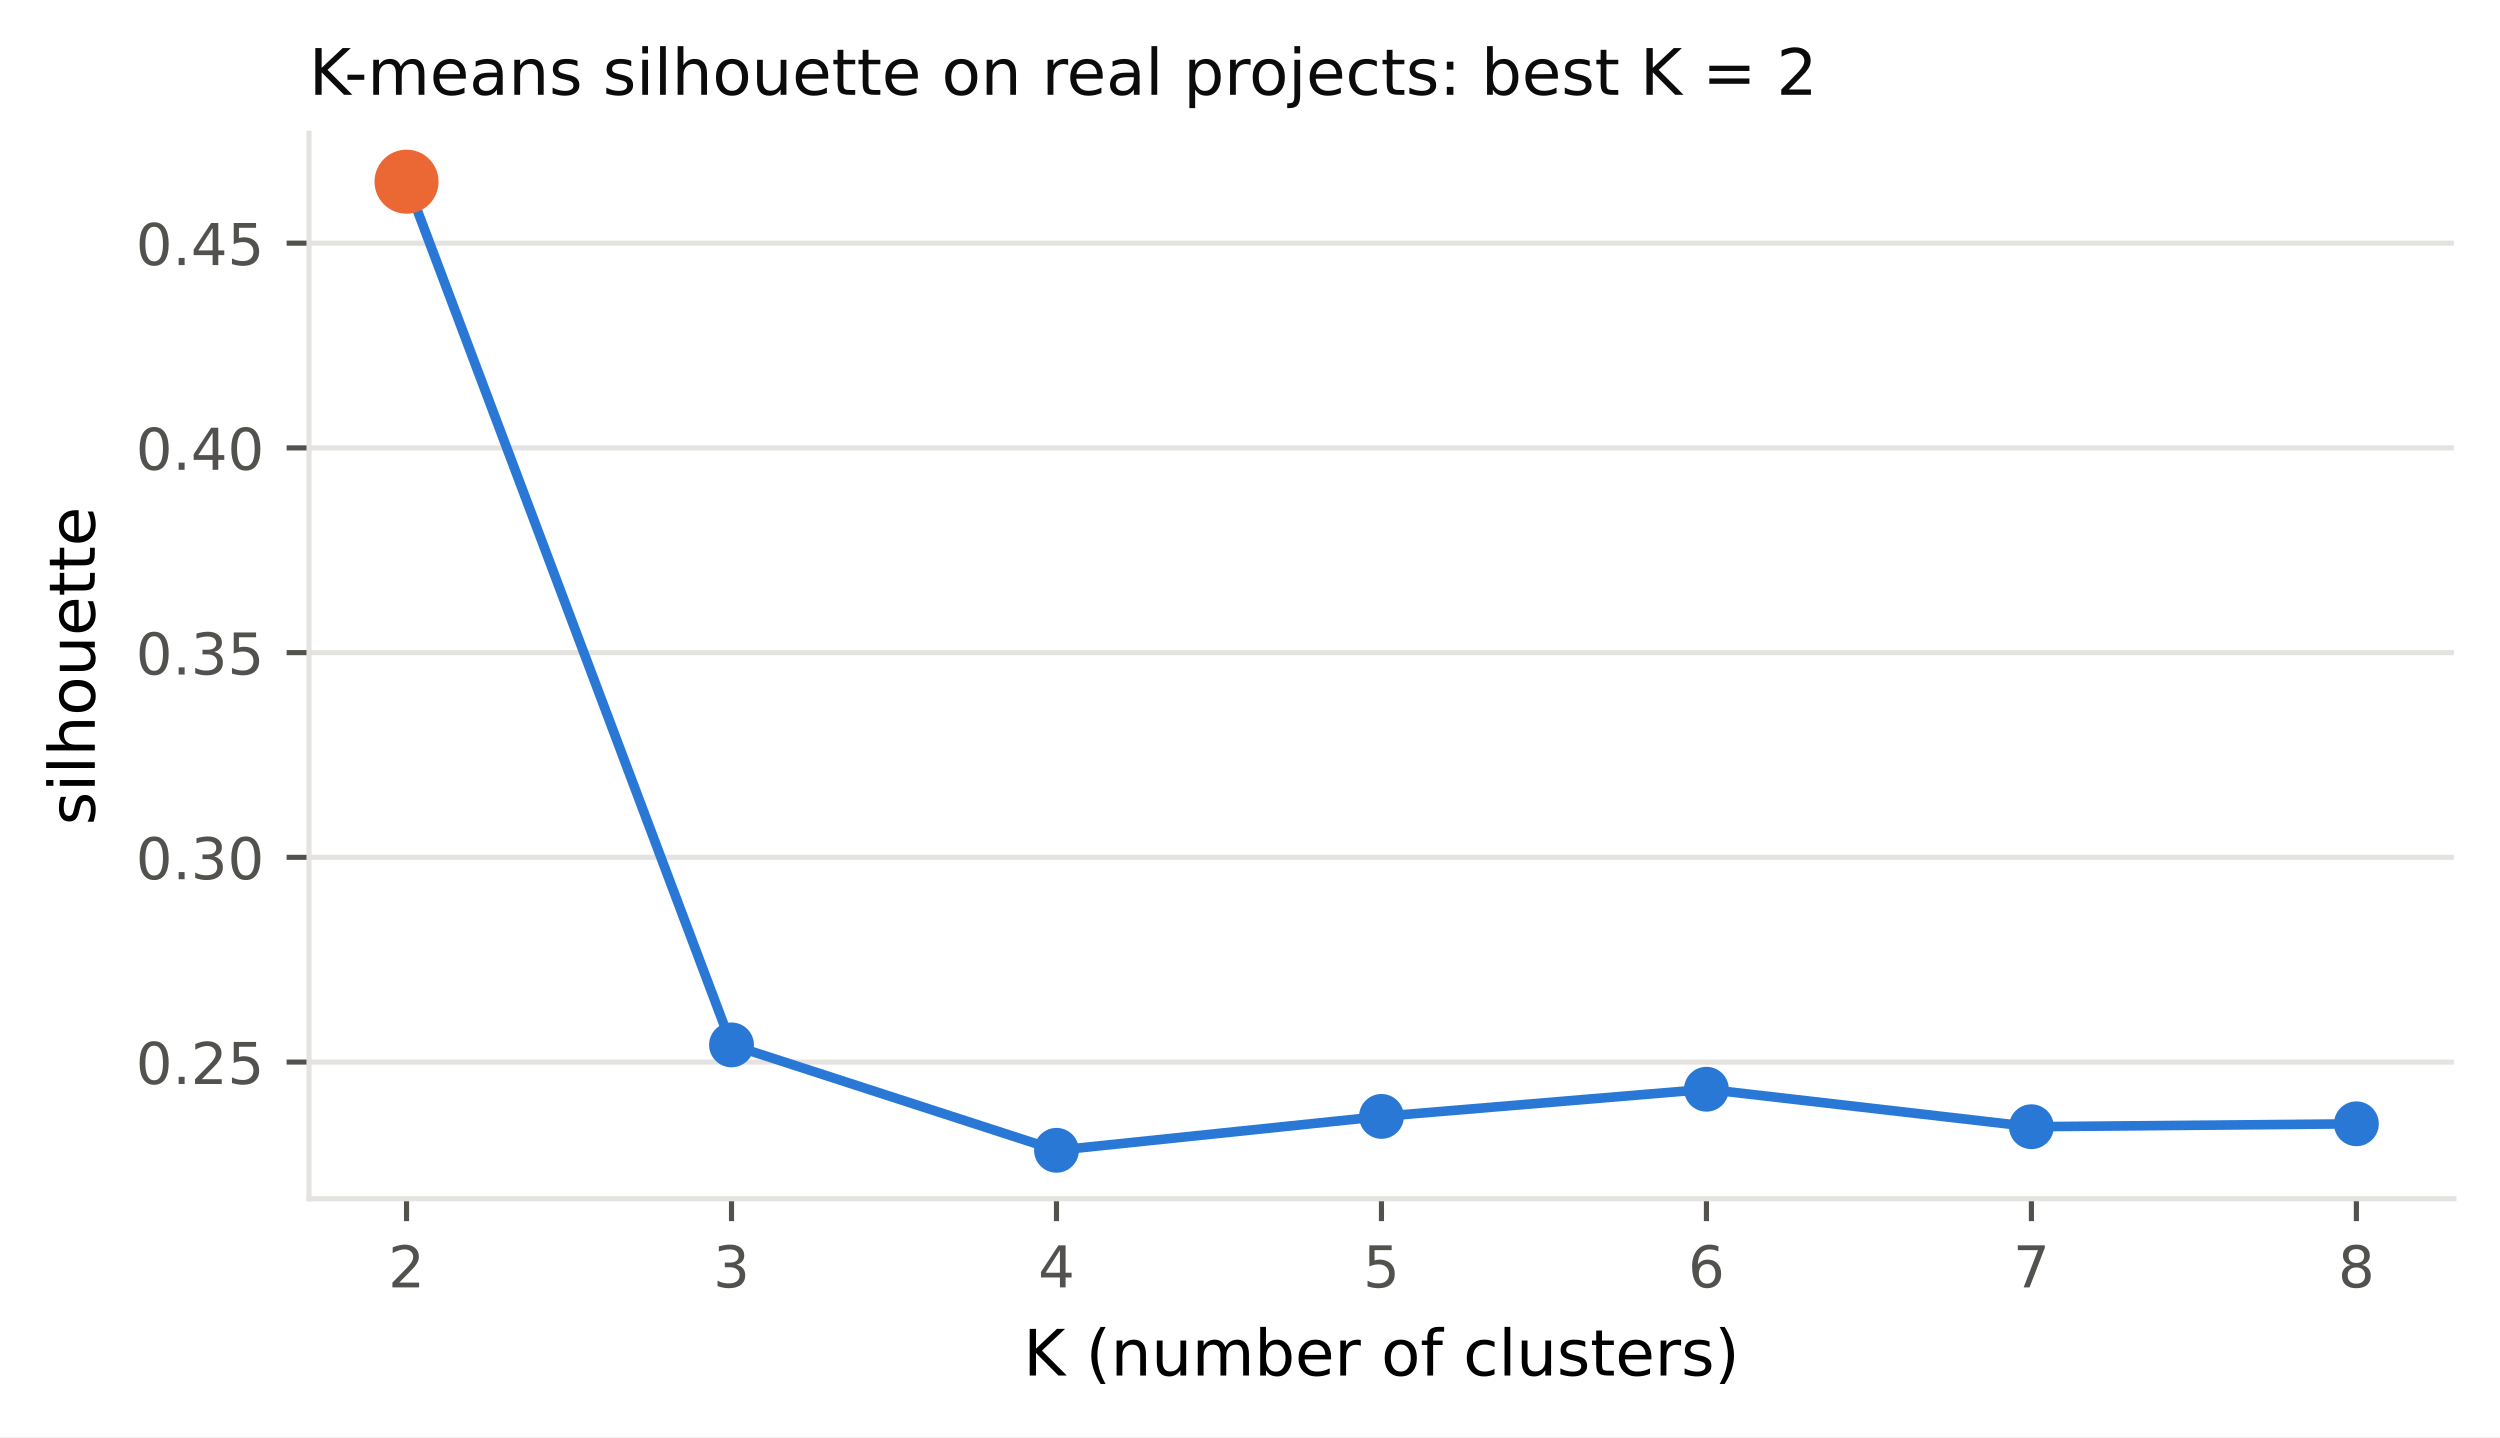
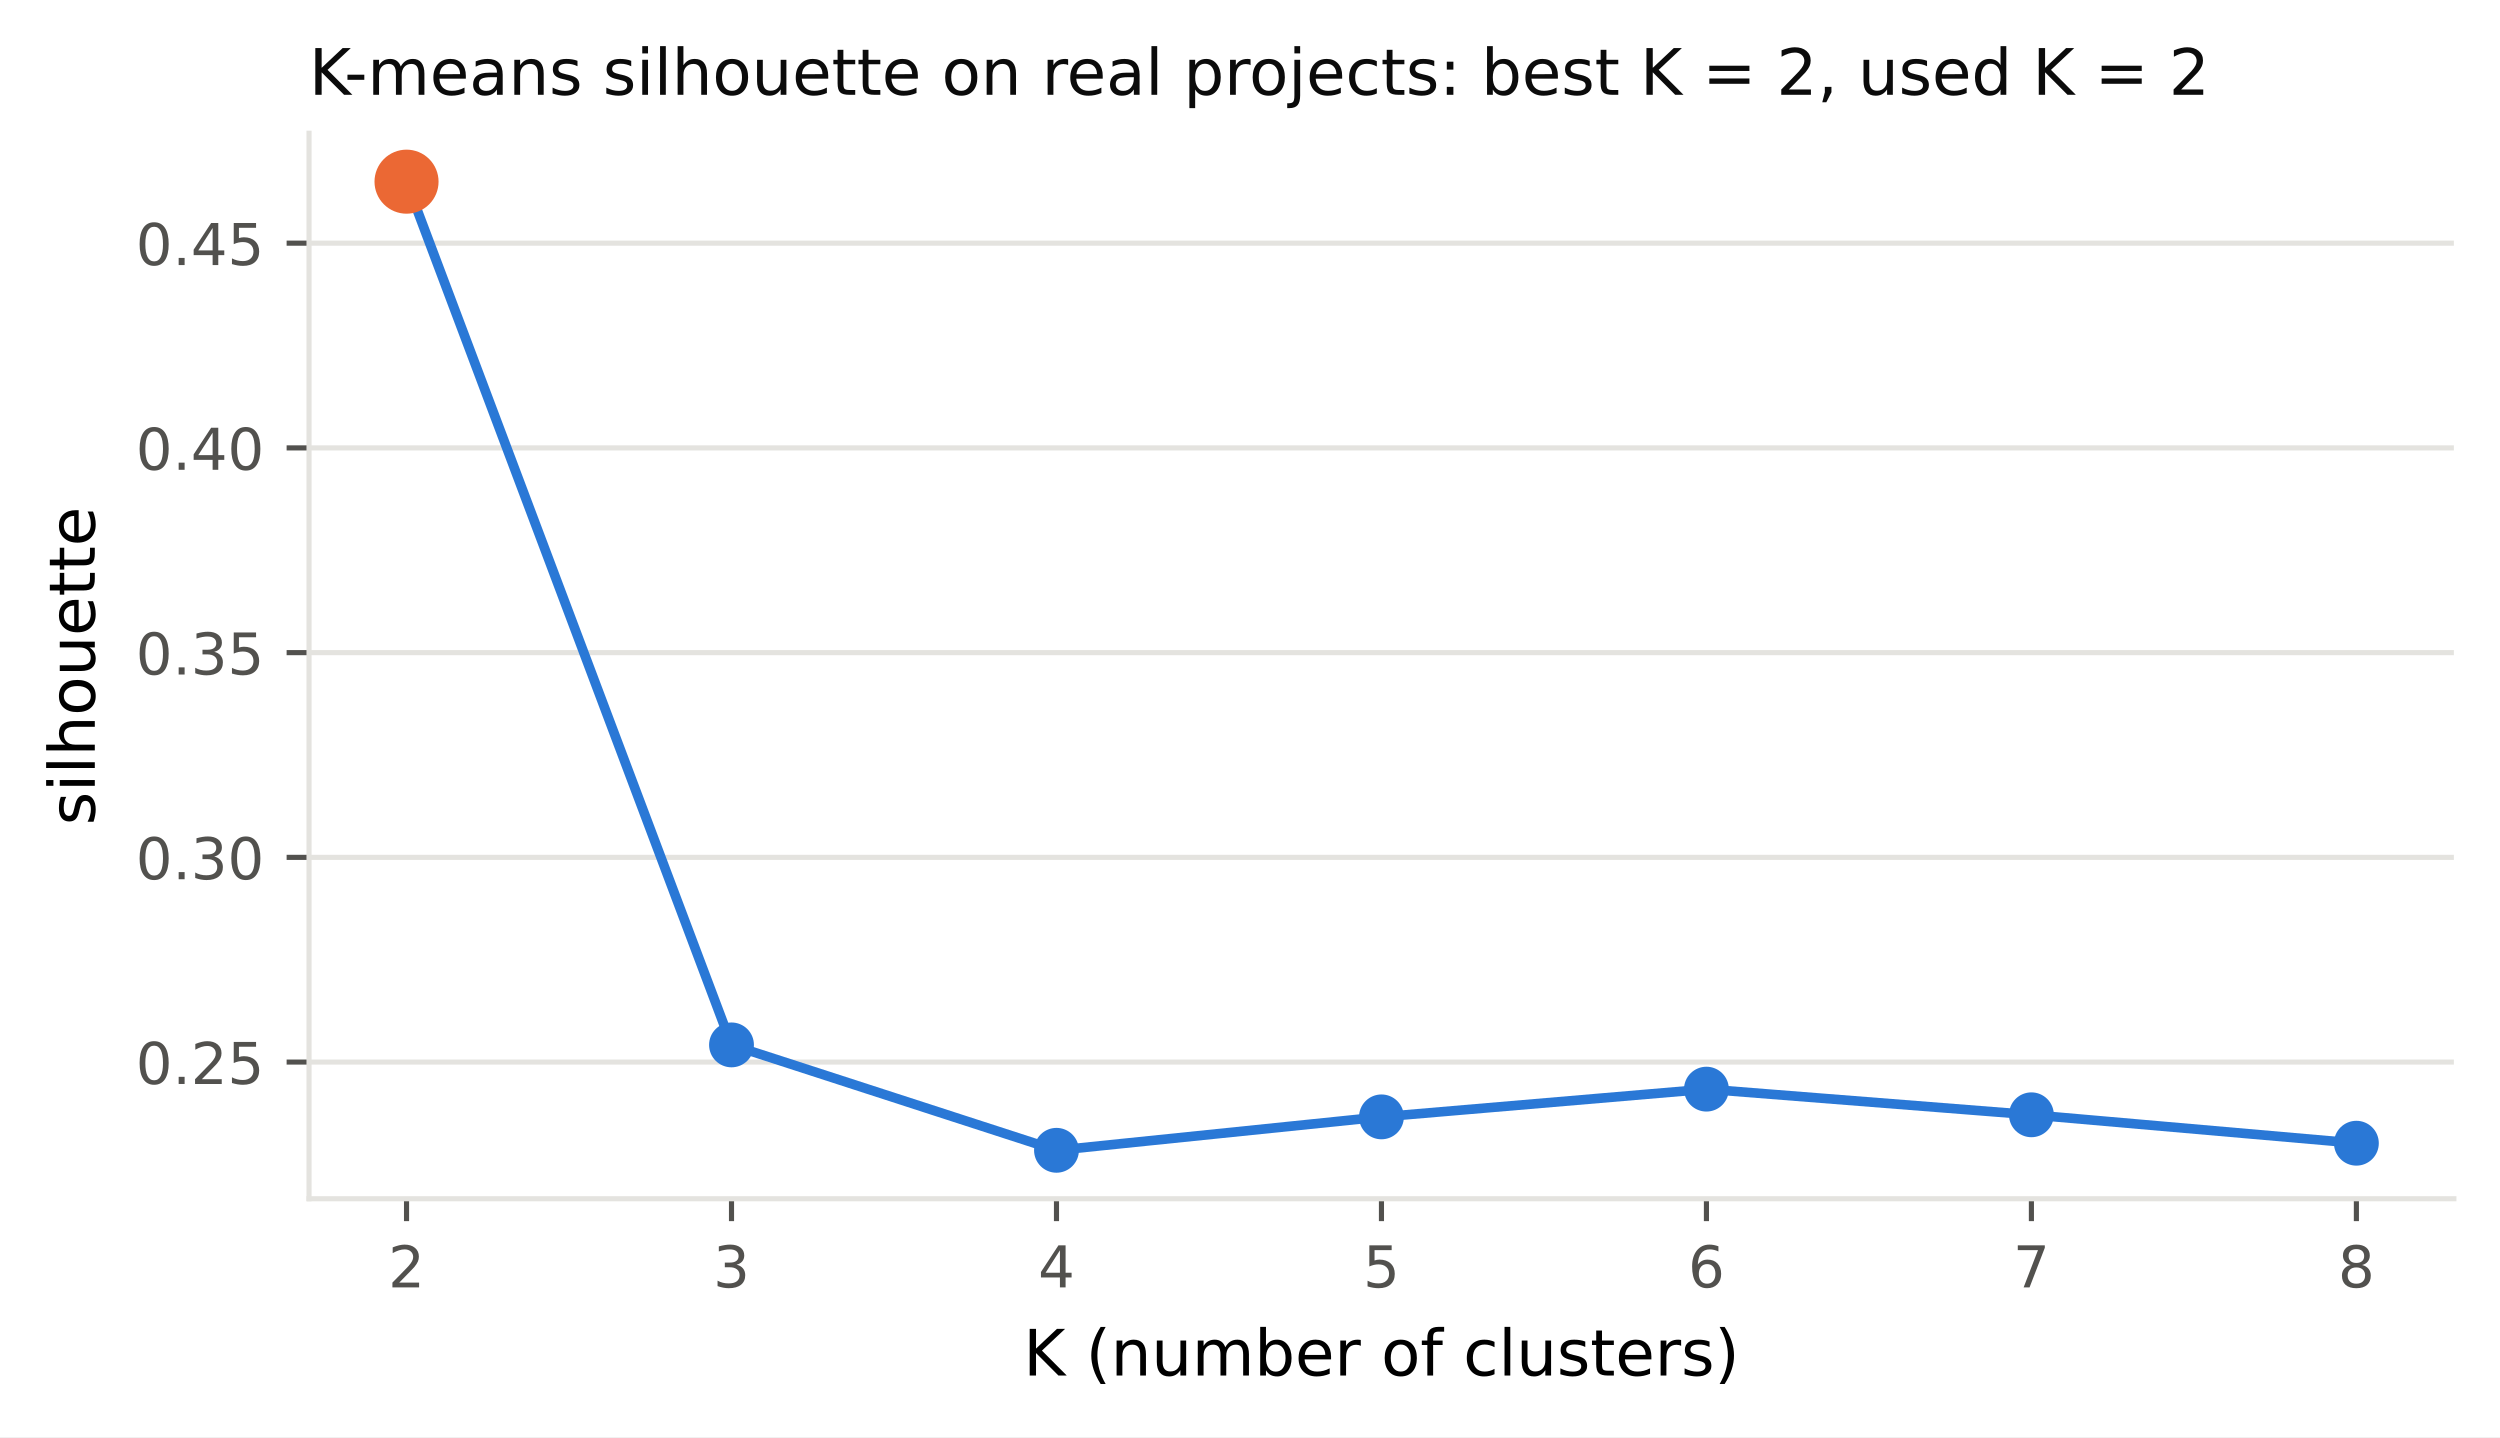
<svg xmlns="http://www.w3.org/2000/svg" xmlns:xlink="http://www.w3.org/1999/xlink" width="390.24pt" height="224.319pt" viewBox="0 0 390.24 224.319" version="1.1">
  <defs>
    <style type="text/css">*{stroke-linejoin: round; stroke-linecap: butt}</style>
  </defs>
  <g id="figure_1">
    <g id="patch_1">
      <path d="M 0 224.319  L 390.24 224.319  L 390.24 0  L 0 0  z " style="fill: #ffffff" />
    </g>
    <g id="axes_1">
      <g id="patch_2">
        <path d="M 48.24 187.118  L 383.04 187.118  L 383.04 20.798  L 48.24 20.798  z " style="fill: #ffffff" />
      </g>
      <g id="matplotlib.axis_1">
        <g id="xtick_1">
          <g id="line2d_1">
            <defs>
-               <path id="m87bf183a02" d="M 0 0  L 0 3.5  " style="stroke: #52514e; stroke-width: 0.8" />
+               <path id="m4f04b8b44d" d="M 0 0  L 0 3.5  " style="stroke: #52514e; stroke-width: 0.8" />
            </defs>
            <g>
-               <use xlink:href="#m87bf183a02" x="63.458" y="187.118" style="fill: #52514e; stroke: #52514e; stroke-width: 0.8" />
+               <use xlink:href="#m4f04b8b44d" x="63.458" y="187.118" style="fill: #52514e; stroke: #52514e; stroke-width: 0.8" />
            </g>
          </g>
          <g id="text_1">
            <g style="fill: #52514e" transform="translate(60.5949 200.9563) scale(0.09 -0.09)">
              <defs>
                <path id="DejaVuSans-15" d="M 1228 531  L 3431 531  L 3431 0  L 469 0  L 469 531  Q 828 903 1448 1529  Q 2069 2156 2228 2338  Q 2531 2678 2651 2914  Q 2772 3150 2772 3378  Q 2772 3750 2511 3984  Q 2250 4219 1831 4219  Q 1534 4219 1204 4116  Q 875 4013 500 3803  L 500 4441  Q 881 4594 1212 4672  Q 1544 4750 1819 4750  Q 2544 4750 2975 4387  Q 3406 4025 3406 3419  Q 3406 3131 3298 2873  Q 3191 2616 2906 2266  Q 2828 2175 2409 1742  Q 1991 1309 1228 531  z " transform="scale(0.015625)" />
              </defs>
              <use xlink:href="#DejaVuSans-15" />
            </g>
          </g>
        </g>
        <g id="xtick_2">
          <g id="line2d_2">
            <g>
-               <use xlink:href="#m87bf183a02" x="114.185" y="187.118" style="fill: #52514e; stroke: #52514e; stroke-width: 0.8" />
+               <use xlink:href="#m4f04b8b44d" x="114.185" y="187.118" style="fill: #52514e; stroke: #52514e; stroke-width: 0.8" />
            </g>
          </g>
          <g id="text_2">
            <g style="fill: #52514e" transform="translate(111.3222 200.9563) scale(0.09 -0.09)">
              <defs>
                <path id="DejaVuSans-16" d="M 2597 2516  Q 3050 2419 3304 2112  Q 3559 1806 3559 1356  Q 3559 666 3084 287  Q 2609 -91 1734 -91  Q 1441 -91 1130 -33  Q 819 25 488 141  L 488 750  Q 750 597 1062 519  Q 1375 441 1716 441  Q 2309 441 2620 675  Q 2931 909 2931 1356  Q 2931 1769 2642 2001  Q 2353 2234 1838 2234  L 1294 2234  L 1294 2753  L 1863 2753  Q 2328 2753 2575 2939  Q 2822 3125 2822 3475  Q 2822 3834 2567 4026  Q 2313 4219 1838 4219  Q 1578 4219 1281 4162  Q 984 4106 628 3988  L 628 4550  Q 988 4650 1302 4700  Q 1616 4750 1894 4750  Q 2613 4750 3031 4423  Q 3450 4097 3450 3541  Q 3450 3153 3228 2886  Q 3006 2619 2597 2516  z " transform="scale(0.015625)" />
              </defs>
              <use xlink:href="#DejaVuSans-16" />
            </g>
          </g>
        </g>
        <g id="xtick_3">
          <g id="line2d_3">
            <g>
-               <use xlink:href="#m87bf183a02" x="164.913" y="187.118" style="fill: #52514e; stroke: #52514e; stroke-width: 0.8" />
+               <use xlink:href="#m4f04b8b44d" x="164.913" y="187.118" style="fill: #52514e; stroke: #52514e; stroke-width: 0.8" />
            </g>
          </g>
          <g id="text_3">
            <g style="fill: #52514e" transform="translate(162.0494 200.9563) scale(0.09 -0.09)">
              <defs>
                <path id="DejaVuSans-17" d="M 2419 4116  L 825 1625  L 2419 1625  L 2419 4116  z M 2253 4666  L 3047 4666  L 3047 1625  L 3713 1625  L 3713 1100  L 3047 1100  L 3047 0  L 2419 0  L 2419 1100  L 313 1100  L 313 1709  L 2253 4666  z " transform="scale(0.015625)" />
              </defs>
              <use xlink:href="#DejaVuSans-17" />
            </g>
          </g>
        </g>
        <g id="xtick_4">
          <g id="line2d_4">
            <g>
-               <use xlink:href="#m87bf183a02" x="215.64" y="187.118" style="fill: #52514e; stroke: #52514e; stroke-width: 0.8" />
+               <use xlink:href="#m4f04b8b44d" x="215.64" y="187.118" style="fill: #52514e; stroke: #52514e; stroke-width: 0.8" />
            </g>
          </g>
          <g id="text_4">
            <g style="fill: #52514e" transform="translate(212.7767 200.9563) scale(0.09 -0.09)">
              <defs>
                <path id="DejaVuSans-18" d="M 691 4666  L 3169 4666  L 3169 4134  L 1269 4134  L 1269 2991  Q 1406 3038 1543 3061  Q 1681 3084 1819 3084  Q 2600 3084 3056 2656  Q 3513 2228 3513 1497  Q 3513 744 3044 326  Q 2575 -91 1722 -91  Q 1428 -91 1123 -41  Q 819 9 494 109  L 494 744  Q 775 591 1075 516  Q 1375 441 1709 441  Q 2250 441 2565 725  Q 2881 1009 2881 1497  Q 2881 1984 2565 2268  Q 2250 2553 1709 2553  Q 1456 2553 1204 2497  Q 953 2441 691 2322  L 691 4666  z " transform="scale(0.015625)" />
              </defs>
              <use xlink:href="#DejaVuSans-18" />
            </g>
          </g>
        </g>
        <g id="xtick_5">
          <g id="line2d_5">
            <g>
-               <use xlink:href="#m87bf183a02" x="266.367" y="187.118" style="fill: #52514e; stroke: #52514e; stroke-width: 0.8" />
+               <use xlink:href="#m4f04b8b44d" x="266.367" y="187.118" style="fill: #52514e; stroke: #52514e; stroke-width: 0.8" />
            </g>
          </g>
          <g id="text_5">
            <g style="fill: #52514e" transform="translate(263.504 200.9563) scale(0.09 -0.09)">
              <defs>
                <path id="DejaVuSans-19" d="M 2113 2584  Q 1688 2584 1439 2293  Q 1191 2003 1191 1497  Q 1191 994 1439 701  Q 1688 409 2113 409  Q 2538 409 2786 701  Q 3034 994 3034 1497  Q 3034 2003 2786 2293  Q 2538 2584 2113 2584  z M 3366 4563  L 3366 3988  Q 3128 4100 2886 4159  Q 2644 4219 2406 4219  Q 1781 4219 1451 3797  Q 1122 3375 1075 2522  Q 1259 2794 1537 2939  Q 1816 3084 2150 3084  Q 2853 3084 3261 2657  Q 3669 2231 3669 1497  Q 3669 778 3244 343  Q 2819 -91 2113 -91  Q 1303 -91 875 529  Q 447 1150 447 2328  Q 447 3434 972 4092  Q 1497 4750 2381 4750  Q 2619 4750 2861 4703  Q 3103 4656 3366 4563  z " transform="scale(0.015625)" />
              </defs>
              <use xlink:href="#DejaVuSans-19" />
            </g>
          </g>
        </g>
        <g id="xtick_6">
          <g id="line2d_6">
            <g>
-               <use xlink:href="#m87bf183a02" x="317.094" y="187.118" style="fill: #52514e; stroke: #52514e; stroke-width: 0.8" />
+               <use xlink:href="#m4f04b8b44d" x="317.094" y="187.118" style="fill: #52514e; stroke: #52514e; stroke-width: 0.8" />
            </g>
          </g>
          <g id="text_6">
            <g style="fill: #52514e" transform="translate(314.2313 200.9563) scale(0.09 -0.09)">
              <defs>
                <path id="DejaVuSans-1a" d="M 525 4666  L 3525 4666  L 3525 4397  L 1831 0  L 1172 0  L 2766 4134  L 525 4134  L 525 4666  z " transform="scale(0.015625)" />
              </defs>
              <use xlink:href="#DejaVuSans-1a" />
            </g>
          </g>
        </g>
        <g id="xtick_7">
          <g id="line2d_7">
            <g>
-               <use xlink:href="#m87bf183a02" x="367.822" y="187.118" style="fill: #52514e; stroke: #52514e; stroke-width: 0.8" />
+               <use xlink:href="#m4f04b8b44d" x="367.822" y="187.118" style="fill: #52514e; stroke: #52514e; stroke-width: 0.8" />
            </g>
          </g>
          <g id="text_7">
            <g style="fill: #52514e" transform="translate(364.9585 200.9563) scale(0.09 -0.09)">
              <defs>
                <path id="DejaVuSans-1b" d="M 2034 2216  Q 1584 2216 1326 1975  Q 1069 1734 1069 1313  Q 1069 891 1326 650  Q 1584 409 2034 409  Q 2484 409 2743 651  Q 3003 894 3003 1313  Q 3003 1734 2745 1975  Q 2488 2216 2034 2216  z M 1403 2484  Q 997 2584 770 2862  Q 544 3141 544 3541  Q 544 4100 942 4425  Q 1341 4750 2034 4750  Q 2731 4750 3128 4425  Q 3525 4100 3525 3541  Q 3525 3141 3298 2862  Q 3072 2584 2669 2484  Q 3125 2378 3379 2068  Q 3634 1759 3634 1313  Q 3634 634 3220 271  Q 2806 -91 2034 -91  Q 1263 -91 848 271  Q 434 634 434 1313  Q 434 1759 690 2068  Q 947 2378 1403 2484  z M 1172 3481  Q 1172 3119 1398 2916  Q 1625 2713 2034 2713  Q 2441 2713 2670 2916  Q 2900 3119 2900 3481  Q 2900 3844 2670 4047  Q 2441 4250 2034 4250  Q 1625 4250 1398 4047  Q 1172 3844 1172 3481  z " transform="scale(0.015625)" />
              </defs>
              <use xlink:href="#DejaVuSans-1b" />
            </g>
          </g>
        </g>
        <g id="text_8">
          <g transform="translate(159.75 214.7169) scale(0.1 -0.1)">
            <defs>
              <path id="DejaVuSans-2e" d="M 628 4666  L 1259 4666  L 1259 2694  L 3353 4666  L 4166 4666  L 1850 2491  L 4331 0  L 3500 0  L 1259 2247  L 1259 0  L 628 0  L 628 4666  z " transform="scale(0.015625)" />
              <path id="DejaVuSans-3" transform="scale(0.015625)" />
              <path id="DejaVuSans-b" d="M 1984 4856  Q 1566 4138 1362 3434  Q 1159 2731 1159 2009  Q 1159 1288 1364 580  Q 1569 -128 1984 -844  L 1484 -844  Q 1016 -109 783 600  Q 550 1309 550 2009  Q 550 2706 781 3412  Q 1013 4119 1484 4856  L 1984 4856  z " transform="scale(0.015625)" />
              <path id="DejaVuSans-51" d="M 3513 2113  L 3513 0  L 2938 0  L 2938 2094  Q 2938 2591 2744 2837  Q 2550 3084 2163 3084  Q 1697 3084 1428 2787  Q 1159 2491 1159 1978  L 1159 0  L 581 0  L 581 3500  L 1159 3500  L 1159 2956  Q 1366 3272 1645 3428  Q 1925 3584 2291 3584  Q 2894 3584 3203 3211  Q 3513 2838 3513 2113  z " transform="scale(0.015625)" />
              <path id="DejaVuSans-58" d="M 544 1381  L 544 3500  L 1119 3500  L 1119 1403  Q 1119 906 1312 657  Q 1506 409 1894 409  Q 2359 409 2629 706  Q 2900 1003 2900 1516  L 2900 3500  L 3475 3500  L 3475 0  L 2900 0  L 2900 538  Q 2691 219 2414 64  Q 2138 -91 1772 -91  Q 1169 -91 856 284  Q 544 659 544 1381  z M 1991 3584  L 1991 3584  z " transform="scale(0.015625)" />
              <path id="DejaVuSans-50" d="M 3328 2828  Q 3544 3216 3844 3400  Q 4144 3584 4550 3584  Q 5097 3584 5394 3201  Q 5691 2819 5691 2113  L 5691 0  L 5113 0  L 5113 2094  Q 5113 2597 4934 2840  Q 4756 3084 4391 3084  Q 3944 3084 3684 2787  Q 3425 2491 3425 1978  L 3425 0  L 2847 0  L 2847 2094  Q 2847 2600 2669 2842  Q 2491 3084 2119 3084  Q 1678 3084 1418 2786  Q 1159 2488 1159 1978  L 1159 0  L 581 0  L 581 3500  L 1159 3500  L 1159 2956  Q 1356 3278 1631 3431  Q 1906 3584 2284 3584  Q 2666 3584 2933 3390  Q 3200 3197 3328 2828  z " transform="scale(0.015625)" />
              <path id="DejaVuSans-45" d="M 3116 1747  Q 3116 2381 2855 2742  Q 2594 3103 2138 3103  Q 1681 3103 1420 2742  Q 1159 2381 1159 1747  Q 1159 1113 1420 752  Q 1681 391 2138 391  Q 2594 391 2855 752  Q 3116 1113 3116 1747  z M 1159 2969  Q 1341 3281 1617 3432  Q 1894 3584 2278 3584  Q 2916 3584 3314 3078  Q 3713 2572 3713 1747  Q 3713 922 3314 415  Q 2916 -91 2278 -91  Q 1894 -91 1617 61  Q 1341 213 1159 525  L 1159 0  L 581 0  L 581 4863  L 1159 4863  L 1159 2969  z " transform="scale(0.015625)" />
              <path id="DejaVuSans-48" d="M 3597 1894  L 3597 1613  L 953 1613  Q 991 1019 1311 708  Q 1631 397 2203 397  Q 2534 397 2845 478  Q 3156 559 3463 722  L 3463 178  Q 3153 47 2828 -22  Q 2503 -91 2169 -91  Q 1331 -91 842 396  Q 353 884 353 1716  Q 353 2575 817 3079  Q 1281 3584 2069 3584  Q 2775 3584 3186 3129  Q 3597 2675 3597 1894  z M 3022 2063  Q 3016 2534 2758 2815  Q 2500 3097 2075 3097  Q 1594 3097 1305 2825  Q 1016 2553 972 2059  L 3022 2063  z " transform="scale(0.015625)" />
              <path id="DejaVuSans-55" d="M 2631 2963  Q 2534 3019 2420 3045  Q 2306 3072 2169 3072  Q 1681 3072 1420 2755  Q 1159 2438 1159 1844  L 1159 0  L 581 0  L 581 3500  L 1159 3500  L 1159 2956  Q 1341 3275 1631 3429  Q 1922 3584 2338 3584  Q 2397 3584 2469 3576  Q 2541 3569 2628 3553  L 2631 2963  z " transform="scale(0.015625)" />
              <path id="DejaVuSans-52" d="M 1959 3097  Q 1497 3097 1228 2736  Q 959 2375 959 1747  Q 959 1119 1226 758  Q 1494 397 1959 397  Q 2419 397 2687 759  Q 2956 1122 2956 1747  Q 2956 2369 2687 2733  Q 2419 3097 1959 3097  z M 1959 3584  Q 2709 3584 3137 3096  Q 3566 2609 3566 1747  Q 3566 888 3137 398  Q 2709 -91 1959 -91  Q 1206 -91 779 398  Q 353 888 353 1747  Q 353 2609 779 3096  Q 1206 3584 1959 3584  z " transform="scale(0.015625)" />
              <path id="DejaVuSans-49" d="M 2375 4863  L 2375 4384  L 1825 4384  Q 1516 4384 1395 4259  Q 1275 4134 1275 3809  L 1275 3500  L 2222 3500  L 2222 3053  L 1275 3053  L 1275 0  L 697 0  L 697 3053  L 147 3053  L 147 3500  L 697 3500  L 697 3744  Q 697 4328 969 4595  Q 1241 4863 1831 4863  L 2375 4863  z " transform="scale(0.015625)" />
              <path id="DejaVuSans-46" d="M 3122 3366  L 3122 2828  Q 2878 2963 2633 3030  Q 2388 3097 2138 3097  Q 1578 3097 1268 2742  Q 959 2388 959 1747  Q 959 1106 1268 751  Q 1578 397 2138 397  Q 2388 397 2633 464  Q 2878 531 3122 666  L 3122 134  Q 2881 22 2623 -34  Q 2366 -91 2075 -91  Q 1284 -91 818 406  Q 353 903 353 1747  Q 353 2603 823 3093  Q 1294 3584 2113 3584  Q 2378 3584 2631 3529  Q 2884 3475 3122 3366  z " transform="scale(0.015625)" />
              <path id="DejaVuSans-4f" d="M 603 4863  L 1178 4863  L 1178 0  L 603 0  L 603 4863  z " transform="scale(0.015625)" />
              <path id="DejaVuSans-56" d="M 2834 3397  L 2834 2853  Q 2591 2978 2328 3040  Q 2066 3103 1784 3103  Q 1356 3103 1142 2972  Q 928 2841 928 2578  Q 928 2378 1081 2264  Q 1234 2150 1697 2047  L 1894 2003  Q 2506 1872 2764 1633  Q 3022 1394 3022 966  Q 3022 478 2636 193  Q 2250 -91 1575 -91  Q 1294 -91 989 -36  Q 684 19 347 128  L 347 722  Q 666 556 975 473  Q 1284 391 1588 391  Q 1994 391 2212 530  Q 2431 669 2431 922  Q 2431 1156 2273 1281  Q 2116 1406 1581 1522  L 1381 1569  Q 847 1681 609 1914  Q 372 2147 372 2553  Q 372 3047 722 3315  Q 1072 3584 1716 3584  Q 2034 3584 2315 3537  Q 2597 3491 2834 3397  z " transform="scale(0.015625)" />
              <path id="DejaVuSans-57" d="M 1172 4494  L 1172 3500  L 2356 3500  L 2356 3053  L 1172 3053  L 1172 1153  Q 1172 725 1289 603  Q 1406 481 1766 481  L 2356 481  L 2356 0  L 1766 0  Q 1100 0 847 248  Q 594 497 594 1153  L 594 3053  L 172 3053  L 172 3500  L 594 3500  L 594 4494  L 1172 4494  z " transform="scale(0.015625)" />
              <path id="DejaVuSans-c" d="M 513 4856  L 1013 4856  Q 1481 4119 1714 3412  Q 1947 2706 1947 2009  Q 1947 1309 1714 600  Q 1481 -109 1013 -844  L 513 -844  Q 928 -128 1133 580  Q 1338 1288 1338 2009  Q 1338 2731 1133 3434  Q 928 4138 513 4856  z " transform="scale(0.015625)" />
            </defs>
            <use xlink:href="#DejaVuSans-2e" />
            <use xlink:href="#DejaVuSans-3" transform="translate(65.57812 0)" />
            <use xlink:href="#DejaVuSans-b" transform="translate(97.35938 0)" />
            <use xlink:href="#DejaVuSans-51" transform="translate(136.375 0)" />
            <use xlink:href="#DejaVuSans-58" transform="translate(199.75 0)" />
            <use xlink:href="#DejaVuSans-50" transform="translate(263.125 0)" />
            <use xlink:href="#DejaVuSans-45" transform="translate(360.5312 0)" />
            <use xlink:href="#DejaVuSans-48" transform="translate(424.0156 0)" />
            <use xlink:href="#DejaVuSans-55" transform="translate(485.5469 0)" />
            <use xlink:href="#DejaVuSans-3" transform="translate(526.6562 0)" />
            <use xlink:href="#DejaVuSans-52" transform="translate(558.4375 0)" />
            <use xlink:href="#DejaVuSans-49" transform="translate(619.625 0)" />
            <use xlink:href="#DejaVuSans-3" transform="translate(654.8281 0)" />
            <use xlink:href="#DejaVuSans-46" transform="translate(686.6094 0)" />
            <use xlink:href="#DejaVuSans-4f" transform="translate(741.5938 0)" />
            <use xlink:href="#DejaVuSans-58" transform="translate(769.375 0)" />
            <use xlink:href="#DejaVuSans-56" transform="translate(832.75 0)" />
            <use xlink:href="#DejaVuSans-57" transform="translate(884.8438 0)" />
            <use xlink:href="#DejaVuSans-48" transform="translate(924.0469 0)" />
            <use xlink:href="#DejaVuSans-55" transform="translate(985.5781 0)" />
            <use xlink:href="#DejaVuSans-56" transform="translate(1026.688 0)" />
            <use xlink:href="#DejaVuSans-c" transform="translate(1078.781 0)" />
          </g>
        </g>
      </g>
      <g id="matplotlib.axis_2">
        <g id="ytick_1">
          <g id="line2d_8">
-             <path d="M 48.24 165.784  L 383.04 165.784  " clip-path="url(#p961151e90c)" style="fill: none; stroke: #e4e3df; stroke-width: 0.8; stroke-linecap: square" />
+             <path d="M 48.24 165.785  L 383.04 165.785  " clip-path="url(#pefd508d813)" style="fill: none; stroke: #e4e3df; stroke-width: 0.8; stroke-linecap: square" />
          </g>
          <g id="line2d_9">
            <defs>
-               <path id="m1888812857" d="M 0 0  L -3.5 0  " style="stroke: #52514e; stroke-width: 0.8" />
+               <path id="m88be7c77f1" d="M 0 0  L -3.5 0  " style="stroke: #52514e; stroke-width: 0.8" />
            </defs>
            <g>
-               <use xlink:href="#m1888812857" x="48.24" y="165.784" style="fill: #52514e; stroke: #52514e; stroke-width: 0.8" />
+               <use xlink:href="#m88be7c77f1" x="48.24" y="165.785" style="fill: #52514e; stroke: #52514e; stroke-width: 0.8" />
            </g>
          </g>
          <g id="text_9">
-             <g style="fill: #52514e" transform="translate(21.20078 169.2033) scale(0.09 -0.09)">
+             <g style="fill: #52514e" transform="translate(21.20078 169.2038) scale(0.09 -0.09)">
              <defs>
                <path id="DejaVuSans-13" d="M 2034 4250  Q 1547 4250 1301 3770  Q 1056 3291 1056 2328  Q 1056 1369 1301 889  Q 1547 409 2034 409  Q 2525 409 2770 889  Q 3016 1369 3016 2328  Q 3016 3291 2770 3770  Q 2525 4250 2034 4250  z M 2034 4750  Q 2819 4750 3233 4129  Q 3647 3509 3647 2328  Q 3647 1150 3233 529  Q 2819 -91 2034 -91  Q 1250 -91 836 529  Q 422 1150 422 2328  Q 422 3509 836 4129  Q 1250 4750 2034 4750  z " transform="scale(0.015625)" />
                <path id="DejaVuSans-11" d="M 684 794  L 1344 794  L 1344 0  L 684 0  L 684 794  z " transform="scale(0.015625)" />
              </defs>
              <use xlink:href="#DejaVuSans-13" />
              <use xlink:href="#DejaVuSans-11" transform="translate(63.625 0)" />
              <use xlink:href="#DejaVuSans-15" transform="translate(95.40625 0)" />
              <use xlink:href="#DejaVuSans-18" transform="translate(159.0312 0)" />
            </g>
          </g>
        </g>
        <g id="ytick_2">
          <g id="line2d_10">
-             <path d="M 48.24 133.827  L 383.04 133.827  " clip-path="url(#p961151e90c)" style="fill: none; stroke: #e4e3df; stroke-width: 0.8; stroke-linecap: square" />
+             <path d="M 48.24 133.828  L 383.04 133.828  " clip-path="url(#pefd508d813)" style="fill: none; stroke: #e4e3df; stroke-width: 0.8; stroke-linecap: square" />
          </g>
          <g id="line2d_11">
            <g>
-               <use xlink:href="#m1888812857" x="48.24" y="133.827" style="fill: #52514e; stroke: #52514e; stroke-width: 0.8" />
+               <use xlink:href="#m88be7c77f1" x="48.24" y="133.828" style="fill: #52514e; stroke: #52514e; stroke-width: 0.8" />
            </g>
          </g>
          <g id="text_10">
-             <g style="fill: #52514e" transform="translate(21.20078 137.2464) scale(0.09 -0.09)">
+             <g style="fill: #52514e" transform="translate(21.20078 137.2468) scale(0.09 -0.09)">
              <use xlink:href="#DejaVuSans-13" />
              <use xlink:href="#DejaVuSans-11" transform="translate(63.625 0)" />
              <use xlink:href="#DejaVuSans-16" transform="translate(95.40625 0)" />
              <use xlink:href="#DejaVuSans-13" transform="translate(159.0312 0)" />
            </g>
          </g>
        </g>
        <g id="ytick_3">
          <g id="line2d_12">
-             <path d="M 48.24 101.871  L 383.04 101.871  " clip-path="url(#p961151e90c)" style="fill: none; stroke: #e4e3df; stroke-width: 0.8; stroke-linecap: square" />
+             <path d="M 48.24 101.871  L 383.04 101.871  " clip-path="url(#pefd508d813)" style="fill: none; stroke: #e4e3df; stroke-width: 0.8; stroke-linecap: square" />
          </g>
          <g id="line2d_13">
            <g>
-               <use xlink:href="#m1888812857" x="48.24" y="101.871" style="fill: #52514e; stroke: #52514e; stroke-width: 0.8" />
+               <use xlink:href="#m88be7c77f1" x="48.24" y="101.871" style="fill: #52514e; stroke: #52514e; stroke-width: 0.8" />
            </g>
          </g>
          <g id="text_11">
-             <g style="fill: #52514e" transform="translate(21.20078 105.2896) scale(0.09 -0.09)">
+             <g style="fill: #52514e" transform="translate(21.20078 105.2898) scale(0.09 -0.09)">
              <use xlink:href="#DejaVuSans-13" />
              <use xlink:href="#DejaVuSans-11" transform="translate(63.625 0)" />
              <use xlink:href="#DejaVuSans-16" transform="translate(95.40625 0)" />
              <use xlink:href="#DejaVuSans-18" transform="translate(159.0312 0)" />
            </g>
          </g>
        </g>
        <g id="ytick_4">
          <g id="line2d_14">
-             <path d="M 48.24 69.914  L 383.04 69.914  " clip-path="url(#p961151e90c)" style="fill: none; stroke: #e4e3df; stroke-width: 0.8; stroke-linecap: square" />
+             <path d="M 48.24 69.914  L 383.04 69.914  " clip-path="url(#pefd508d813)" style="fill: none; stroke: #e4e3df; stroke-width: 0.8; stroke-linecap: square" />
          </g>
          <g id="line2d_15">
            <g>
-               <use xlink:href="#m1888812857" x="48.24" y="69.914" style="fill: #52514e; stroke: #52514e; stroke-width: 0.8" />
+               <use xlink:href="#m88be7c77f1" x="48.24" y="69.914" style="fill: #52514e; stroke: #52514e; stroke-width: 0.8" />
            </g>
          </g>
          <g id="text_12">
-             <g style="fill: #52514e" transform="translate(21.20078 73.33273) scale(0.09 -0.09)">
+             <g style="fill: #52514e" transform="translate(21.20078 73.33287) scale(0.09 -0.09)">
              <use xlink:href="#DejaVuSans-13" />
              <use xlink:href="#DejaVuSans-11" transform="translate(63.625 0)" />
              <use xlink:href="#DejaVuSans-17" transform="translate(95.40625 0)" />
              <use xlink:href="#DejaVuSans-13" transform="translate(159.0312 0)" />
            </g>
          </g>
        </g>
        <g id="ytick_5">
          <g id="line2d_16">
-             <path d="M 48.24 37.957  L 383.04 37.957  " clip-path="url(#p961151e90c)" style="fill: none; stroke: #e4e3df; stroke-width: 0.8; stroke-linecap: square" />
+             <path d="M 48.24 37.957  L 383.04 37.957  " clip-path="url(#pefd508d813)" style="fill: none; stroke: #e4e3df; stroke-width: 0.8; stroke-linecap: square" />
          </g>
          <g id="line2d_17">
            <g>
-               <use xlink:href="#m1888812857" x="48.24" y="37.957" style="fill: #52514e; stroke: #52514e; stroke-width: 0.8" />
+               <use xlink:href="#m88be7c77f1" x="48.24" y="37.957" style="fill: #52514e; stroke: #52514e; stroke-width: 0.8" />
            </g>
          </g>
          <g id="text_13">
-             <g style="fill: #52514e" transform="translate(21.20078 41.37587) scale(0.09 -0.09)">
+             <g style="fill: #52514e" transform="translate(21.20078 41.37591) scale(0.09 -0.09)">
              <use xlink:href="#DejaVuSans-13" />
              <use xlink:href="#DejaVuSans-11" transform="translate(63.625 0)" />
              <use xlink:href="#DejaVuSans-17" transform="translate(95.40625 0)" />
              <use xlink:href="#DejaVuSans-18" transform="translate(159.0312 0)" />
            </g>
          </g>
        </g>
        <g id="text_14">
          <g transform="translate(14.79844 128.8116) rotate(-90) scale(0.1 -0.1)">
            <defs>
              <path id="DejaVuSans-4c" d="M 603 3500  L 1178 3500  L 1178 0  L 603 0  L 603 3500  z M 603 4863  L 1178 4863  L 1178 4134  L 603 4134  L 603 4863  z " transform="scale(0.015625)" />
              <path id="DejaVuSans-4b" d="M 3513 2113  L 3513 0  L 2938 0  L 2938 2094  Q 2938 2591 2744 2837  Q 2550 3084 2163 3084  Q 1697 3084 1428 2787  Q 1159 2491 1159 1978  L 1159 0  L 581 0  L 581 4863  L 1159 4863  L 1159 2956  Q 1366 3272 1645 3428  Q 1925 3584 2291 3584  Q 2894 3584 3203 3211  Q 3513 2838 3513 2113  z " transform="scale(0.015625)" />
            </defs>
            <use xlink:href="#DejaVuSans-56" />
            <use xlink:href="#DejaVuSans-4c" transform="translate(52.09375 0)" />
            <use xlink:href="#DejaVuSans-4f" transform="translate(79.875 0)" />
            <use xlink:href="#DejaVuSans-4b" transform="translate(107.6562 0)" />
            <use xlink:href="#DejaVuSans-52" transform="translate(171.0312 0)" />
            <use xlink:href="#DejaVuSans-58" transform="translate(232.2188 0)" />
            <use xlink:href="#DejaVuSans-48" transform="translate(295.5938 0)" />
            <use xlink:href="#DejaVuSans-57" transform="translate(357.125 0)" />
            <use xlink:href="#DejaVuSans-57" transform="translate(396.3281 0)" />
            <use xlink:href="#DejaVuSans-48" transform="translate(435.5312 0)" />
          </g>
        </g>
      </g>
      <g id="line2d_18">
-         <path d="M 63.458 28.358  L 114.185 163.105  L 164.913 179.558  L 215.64 174.268  L 266.367 170.027  L 317.094 175.877  L 367.822 175.421  " clip-path="url(#p961151e90c)" style="fill: none; stroke: #2a78d6; stroke-width: 1.5; stroke-linecap: square" />
+         <path d="M 63.458 28.358  L 114.185 163.105  L 164.913 179.558  L 215.64 174.34  L 266.367 170.011  L 317.094 174.015  L 367.822 178.452  " clip-path="url(#pefd508d813)" style="fill: none; stroke: #2a78d6; stroke-width: 1.5; stroke-linecap: square" />
        <defs>
-           <path id="mc4cbbc596e" d="M 0 3  C 0.796 3 1.559 2.684 2.121 2.121  C 2.684 1.559 3 0.796 3 0  C 3 -0.796 2.684 -1.559 2.121 -2.121  C 1.559 -2.684 0.796 -3 0 -3  C -0.796 -3 -1.559 -2.684 -2.121 -2.121  C -2.684 -1.559 -3 -0.796 -3 0  C -3 0.796 -2.684 1.559 -2.121 2.121  C -1.559 2.684 -0.796 3 0 3  z " style="stroke: #2a78d6" />
+           <path id="mc475065dfa" d="M 0 3  C 0.796 3 1.559 2.684 2.121 2.121  C 2.684 1.559 3 0.796 3 0  C 3 -0.796 2.684 -1.559 2.121 -2.121  C 1.559 -2.684 0.796 -3 0 -3  C -0.796 -3 -1.559 -2.684 -2.121 -2.121  C -2.684 -1.559 -3 -0.796 -3 0  C -3 0.796 -2.684 1.559 -2.121 2.121  C -1.559 2.684 -0.796 3 0 3  z " style="stroke: #2a78d6" />
        </defs>
-         <g clip-path="url(#p961151e90c)">
-           <use xlink:href="#mc4cbbc596e" x="63.458" y="28.358" style="fill: #2a78d6; stroke: #2a78d6" />
-           <use xlink:href="#mc4cbbc596e" x="114.185" y="163.105" style="fill: #2a78d6; stroke: #2a78d6" />
-           <use xlink:href="#mc4cbbc596e" x="164.913" y="179.558" style="fill: #2a78d6; stroke: #2a78d6" />
-           <use xlink:href="#mc4cbbc596e" x="215.64" y="174.268" style="fill: #2a78d6; stroke: #2a78d6" />
-           <use xlink:href="#mc4cbbc596e" x="266.367" y="170.027" style="fill: #2a78d6; stroke: #2a78d6" />
-           <use xlink:href="#mc4cbbc596e" x="317.094" y="175.877" style="fill: #2a78d6; stroke: #2a78d6" />
-           <use xlink:href="#mc4cbbc596e" x="367.822" y="175.421" style="fill: #2a78d6; stroke: #2a78d6" />
+         <g clip-path="url(#pefd508d813)">
+           <use xlink:href="#mc475065dfa" x="63.458" y="28.358" style="fill: #2a78d6; stroke: #2a78d6" />
+           <use xlink:href="#mc475065dfa" x="114.185" y="163.105" style="fill: #2a78d6; stroke: #2a78d6" />
+           <use xlink:href="#mc475065dfa" x="164.913" y="179.558" style="fill: #2a78d6; stroke: #2a78d6" />
+           <use xlink:href="#mc475065dfa" x="215.64" y="174.34" style="fill: #2a78d6; stroke: #2a78d6" />
+           <use xlink:href="#mc475065dfa" x="266.367" y="170.011" style="fill: #2a78d6; stroke: #2a78d6" />
+           <use xlink:href="#mc475065dfa" x="317.094" y="174.015" style="fill: #2a78d6; stroke: #2a78d6" />
+           <use xlink:href="#mc475065dfa" x="367.822" y="178.452" style="fill: #2a78d6; stroke: #2a78d6" />
        </g>
      </g>
      <g id="line2d_19">
        <defs>
-           <path id="m490200cafc" d="M 0 4.5  C 1.193 4.5 2.338 4.026 3.182 3.182  C 4.026 2.338 4.5 1.193 4.5 0  C 4.5 -1.193 4.026 -2.338 3.182 -3.182  C 2.338 -4.026 1.193 -4.5 0 -4.5  C -1.193 -4.5 -2.338 -4.026 -3.182 -3.182  C -4.026 -2.338 -4.5 -1.193 -4.5 0  C -4.5 1.193 -4.026 2.338 -3.182 3.182  C -2.338 4.026 -1.193 4.5 0 4.5  z " style="stroke: #eb6834" />
+           <path id="md8ca7c1fda" d="M 0 4.5  C 1.193 4.5 2.338 4.026 3.182 3.182  C 4.026 2.338 4.5 1.193 4.5 0  C 4.5 -1.193 4.026 -2.338 3.182 -3.182  C 2.338 -4.026 1.193 -4.5 0 -4.5  C -1.193 -4.5 -2.338 -4.026 -3.182 -3.182  C -4.026 -2.338 -4.5 -1.193 -4.5 0  C -4.5 1.193 -4.026 2.338 -3.182 3.182  C -2.338 4.026 -1.193 4.5 0 4.5  z " style="stroke: #eb6834" />
        </defs>
-         <g clip-path="url(#p961151e90c)">
-           <use xlink:href="#m490200cafc" x="63.458" y="28.358" style="fill: #eb6834; stroke: #eb6834" />
+         <g clip-path="url(#pefd508d813)">
+           <use xlink:href="#md8ca7c1fda" x="63.458" y="28.358" style="fill: #eb6834; stroke: #eb6834" />
        </g>
      </g>
      <g id="patch_3">
        <path d="M 48.24 187.118  L 48.24 20.798  " style="fill: none; stroke: #e4e3df; stroke-width: 0.8; stroke-linejoin: miter; stroke-linecap: square" />
      </g>
      <g id="patch_4">
        <path d="M 48.24 187.118  L 383.04 187.118  " style="fill: none; stroke: #e4e3df; stroke-width: 0.8; stroke-linejoin: miter; stroke-linecap: square" />
      </g>
      <g id="text_15">
        <g style="fill: #0b0b0b" transform="translate(48.23984 14.79844) scale(0.1 -0.1)">
          <defs>
            <path id="DejaVuSans-10" d="M 313 2009  L 1997 2009  L 1997 1497  L 313 1497  L 313 2009  z " transform="scale(0.015625)" />
            <path id="DejaVuSans-44" d="M 2194 1759  Q 1497 1759 1228 1600  Q 959 1441 959 1056  Q 959 750 1161 570  Q 1363 391 1709 391  Q 2188 391 2477 730  Q 2766 1069 2766 1631  L 2766 1759  L 2194 1759  z M 3341 1997  L 3341 0  L 2766 0  L 2766 531  Q 2569 213 2275 61  Q 1981 -91 1556 -91  Q 1019 -91 701 211  Q 384 513 384 1019  Q 384 1609 779 1909  Q 1175 2209 1959 2209  L 2766 2209  L 2766 2266  Q 2766 2663 2505 2880  Q 2244 3097 1772 3097  Q 1472 3097 1187 3025  Q 903 2953 641 2809  L 641 3341  Q 956 3463 1253 3523  Q 1550 3584 1831 3584  Q 2591 3584 2966 3190  Q 3341 2797 3341 1997  z " transform="scale(0.015625)" />
            <path id="DejaVuSans-53" d="M 1159 525  L 1159 -1331  L 581 -1331  L 581 3500  L 1159 3500  L 1159 2969  Q 1341 3281 1617 3432  Q 1894 3584 2278 3584  Q 2916 3584 3314 3078  Q 3713 2572 3713 1747  Q 3713 922 3314 415  Q 2916 -91 2278 -91  Q 1894 -91 1617 61  Q 1341 213 1159 525  z M 3116 1747  Q 3116 2381 2855 2742  Q 2594 3103 2138 3103  Q 1681 3103 1420 2742  Q 1159 2381 1159 1747  Q 1159 1113 1420 752  Q 1681 391 2138 391  Q 2594 391 2855 752  Q 3116 1113 3116 1747  z " transform="scale(0.015625)" />
            <path id="DejaVuSans-4d" d="M 603 3500  L 1178 3500  L 1178 -63  Q 1178 -731 923 -1031  Q 669 -1331 103 -1331  L -116 -1331  L -116 -844  L 38 -844  Q 366 -844 484 -692  Q 603 -541 603 -63  L 603 3500  z M 603 4863  L 1178 4863  L 1178 4134  L 603 4134  L 603 4863  z " transform="scale(0.015625)" />
            <path id="DejaVuSans-1d" d="M 750 794  L 1409 794  L 1409 0  L 750 0  L 750 794  z M 750 3309  L 1409 3309  L 1409 2516  L 750 2516  L 750 3309  z " transform="scale(0.015625)" />
            <path id="DejaVuSans-20" d="M 678 2906  L 4684 2906  L 4684 2381  L 678 2381  L 678 2906  z M 678 1631  L 4684 1631  L 4684 1100  L 678 1100  L 678 1631  z " transform="scale(0.015625)" />
+             <path id="DejaVuSans-f" d="M 750 794  L 1409 794  L 1409 256  L 897 -744  L 494 -744  L 750 256  L 750 794  z " transform="scale(0.015625)" />
+             <path id="DejaVuSans-47" d="M 2906 2969  L 2906 4863  L 3481 4863  L 3481 0  L 2906 0  L 2906 525  Q 2725 213 2448 61  Q 2172 -91 1784 -91  Q 1150 -91 751 415  Q 353 922 353 1747  Q 353 2572 751 3078  Q 1150 3584 1784 3584  Q 2172 3584 2448 3432  Q 2725 3281 2906 2969  z M 947 1747  Q 947 1113 1208 752  Q 1469 391 1925 391  Q 2381 391 2643 752  Q 2906 1113 2906 1747  Q 2906 2381 2643 2742  Q 2381 3103 1925 3103  Q 1469 3103 1208 2742  Q 947 2381 947 1747  z " transform="scale(0.015625)" />
          </defs>
          <use xlink:href="#DejaVuSans-2e" />
          <use xlink:href="#DejaVuSans-10" transform="translate(55.07812 0)" />
          <use xlink:href="#DejaVuSans-50" transform="translate(91.15625 0)" />
          <use xlink:href="#DejaVuSans-48" transform="translate(188.5625 0)" />
          <use xlink:href="#DejaVuSans-44" transform="translate(250.0938 0)" />
          <use xlink:href="#DejaVuSans-51" transform="translate(311.375 0)" />
          <use xlink:href="#DejaVuSans-56" transform="translate(374.75 0)" />
          <use xlink:href="#DejaVuSans-3" transform="translate(426.8438 0)" />
          <use xlink:href="#DejaVuSans-56" transform="translate(458.625 0)" />
          <use xlink:href="#DejaVuSans-4c" transform="translate(510.7188 0)" />
          <use xlink:href="#DejaVuSans-4f" transform="translate(538.5 0)" />
          <use xlink:href="#DejaVuSans-4b" transform="translate(566.2812 0)" />
          <use xlink:href="#DejaVuSans-52" transform="translate(629.6562 0)" />
          <use xlink:href="#DejaVuSans-58" transform="translate(690.8438 0)" />
          <use xlink:href="#DejaVuSans-48" transform="translate(754.2188 0)" />
          <use xlink:href="#DejaVuSans-57" transform="translate(815.75 0)" />
          <use xlink:href="#DejaVuSans-57" transform="translate(854.9531 0)" />
          <use xlink:href="#DejaVuSans-48" transform="translate(894.1562 0)" />
          <use xlink:href="#DejaVuSans-3" transform="translate(955.6875 0)" />
          <use xlink:href="#DejaVuSans-52" transform="translate(987.4688 0)" />
          <use xlink:href="#DejaVuSans-51" transform="translate(1048.656 0)" />
          <use xlink:href="#DejaVuSans-3" transform="translate(1112.031 0)" />
          <use xlink:href="#DejaVuSans-55" transform="translate(1143.812 0)" />
          <use xlink:href="#DejaVuSans-48" transform="translate(1182.719 0)" />
          <use xlink:href="#DejaVuSans-44" transform="translate(1244.25 0)" />
          <use xlink:href="#DejaVuSans-4f" transform="translate(1305.531 0)" />
          <use xlink:href="#DejaVuSans-3" transform="translate(1333.312 0)" />
          <use xlink:href="#DejaVuSans-53" transform="translate(1365.094 0)" />
          <use xlink:href="#DejaVuSans-55" transform="translate(1428.578 0)" />
          <use xlink:href="#DejaVuSans-52" transform="translate(1467.484 0)" />
          <use xlink:href="#DejaVuSans-4d" transform="translate(1528.672 0)" />
          <use xlink:href="#DejaVuSans-48" transform="translate(1556.453 0)" />
          <use xlink:href="#DejaVuSans-46" transform="translate(1617.984 0)" />
          <use xlink:href="#DejaVuSans-57" transform="translate(1672.969 0)" />
          <use xlink:href="#DejaVuSans-56" transform="translate(1712.172 0)" />
          <use xlink:href="#DejaVuSans-1d" transform="translate(1764.266 0)" />
          <use xlink:href="#DejaVuSans-3" transform="translate(1797.953 0)" />
          <use xlink:href="#DejaVuSans-45" transform="translate(1829.734 0)" />
          <use xlink:href="#DejaVuSans-48" transform="translate(1893.219 0)" />
          <use xlink:href="#DejaVuSans-56" transform="translate(1954.75 0)" />
          <use xlink:href="#DejaVuSans-57" transform="translate(2006.844 0)" />
          <use xlink:href="#DejaVuSans-3" transform="translate(2046.047 0)" />
          <use xlink:href="#DejaVuSans-2e" transform="translate(2077.828 0)" />
          <use xlink:href="#DejaVuSans-3" transform="translate(2143.406 0)" />
          <use xlink:href="#DejaVuSans-20" transform="translate(2175.188 0)" />
          <use xlink:href="#DejaVuSans-3" transform="translate(2258.984 0)" />
          <use xlink:href="#DejaVuSans-15" transform="translate(2290.766 0)" />
+           <use xlink:href="#DejaVuSans-f" transform="translate(2354.391 0)" />
+           <use xlink:href="#DejaVuSans-3" transform="translate(2386.172 0)" />
+           <use xlink:href="#DejaVuSans-58" transform="translate(2417.953 0)" />
+           <use xlink:href="#DejaVuSans-56" transform="translate(2481.328 0)" />
+           <use xlink:href="#DejaVuSans-48" transform="translate(2533.422 0)" />
+           <use xlink:href="#DejaVuSans-47" transform="translate(2594.953 0)" />
+           <use xlink:href="#DejaVuSans-3" transform="translate(2658.438 0)" />
+           <use xlink:href="#DejaVuSans-2e" transform="translate(2690.219 0)" />
+           <use xlink:href="#DejaVuSans-3" transform="translate(2755.797 0)" />
+           <use xlink:href="#DejaVuSans-20" transform="translate(2787.578 0)" />
+           <use xlink:href="#DejaVuSans-3" transform="translate(2871.375 0)" />
+           <use xlink:href="#DejaVuSans-15" transform="translate(2903.156 0)" />
        </g>
      </g>
    </g>
  </g>
  <defs>
-     <clipPath id="p961151e90c">
+     <clipPath id="pefd508d813">
      <rect x="48.24" y="20.798" width="334.8" height="166.32" />
    </clipPath>
  </defs>
</svg>
